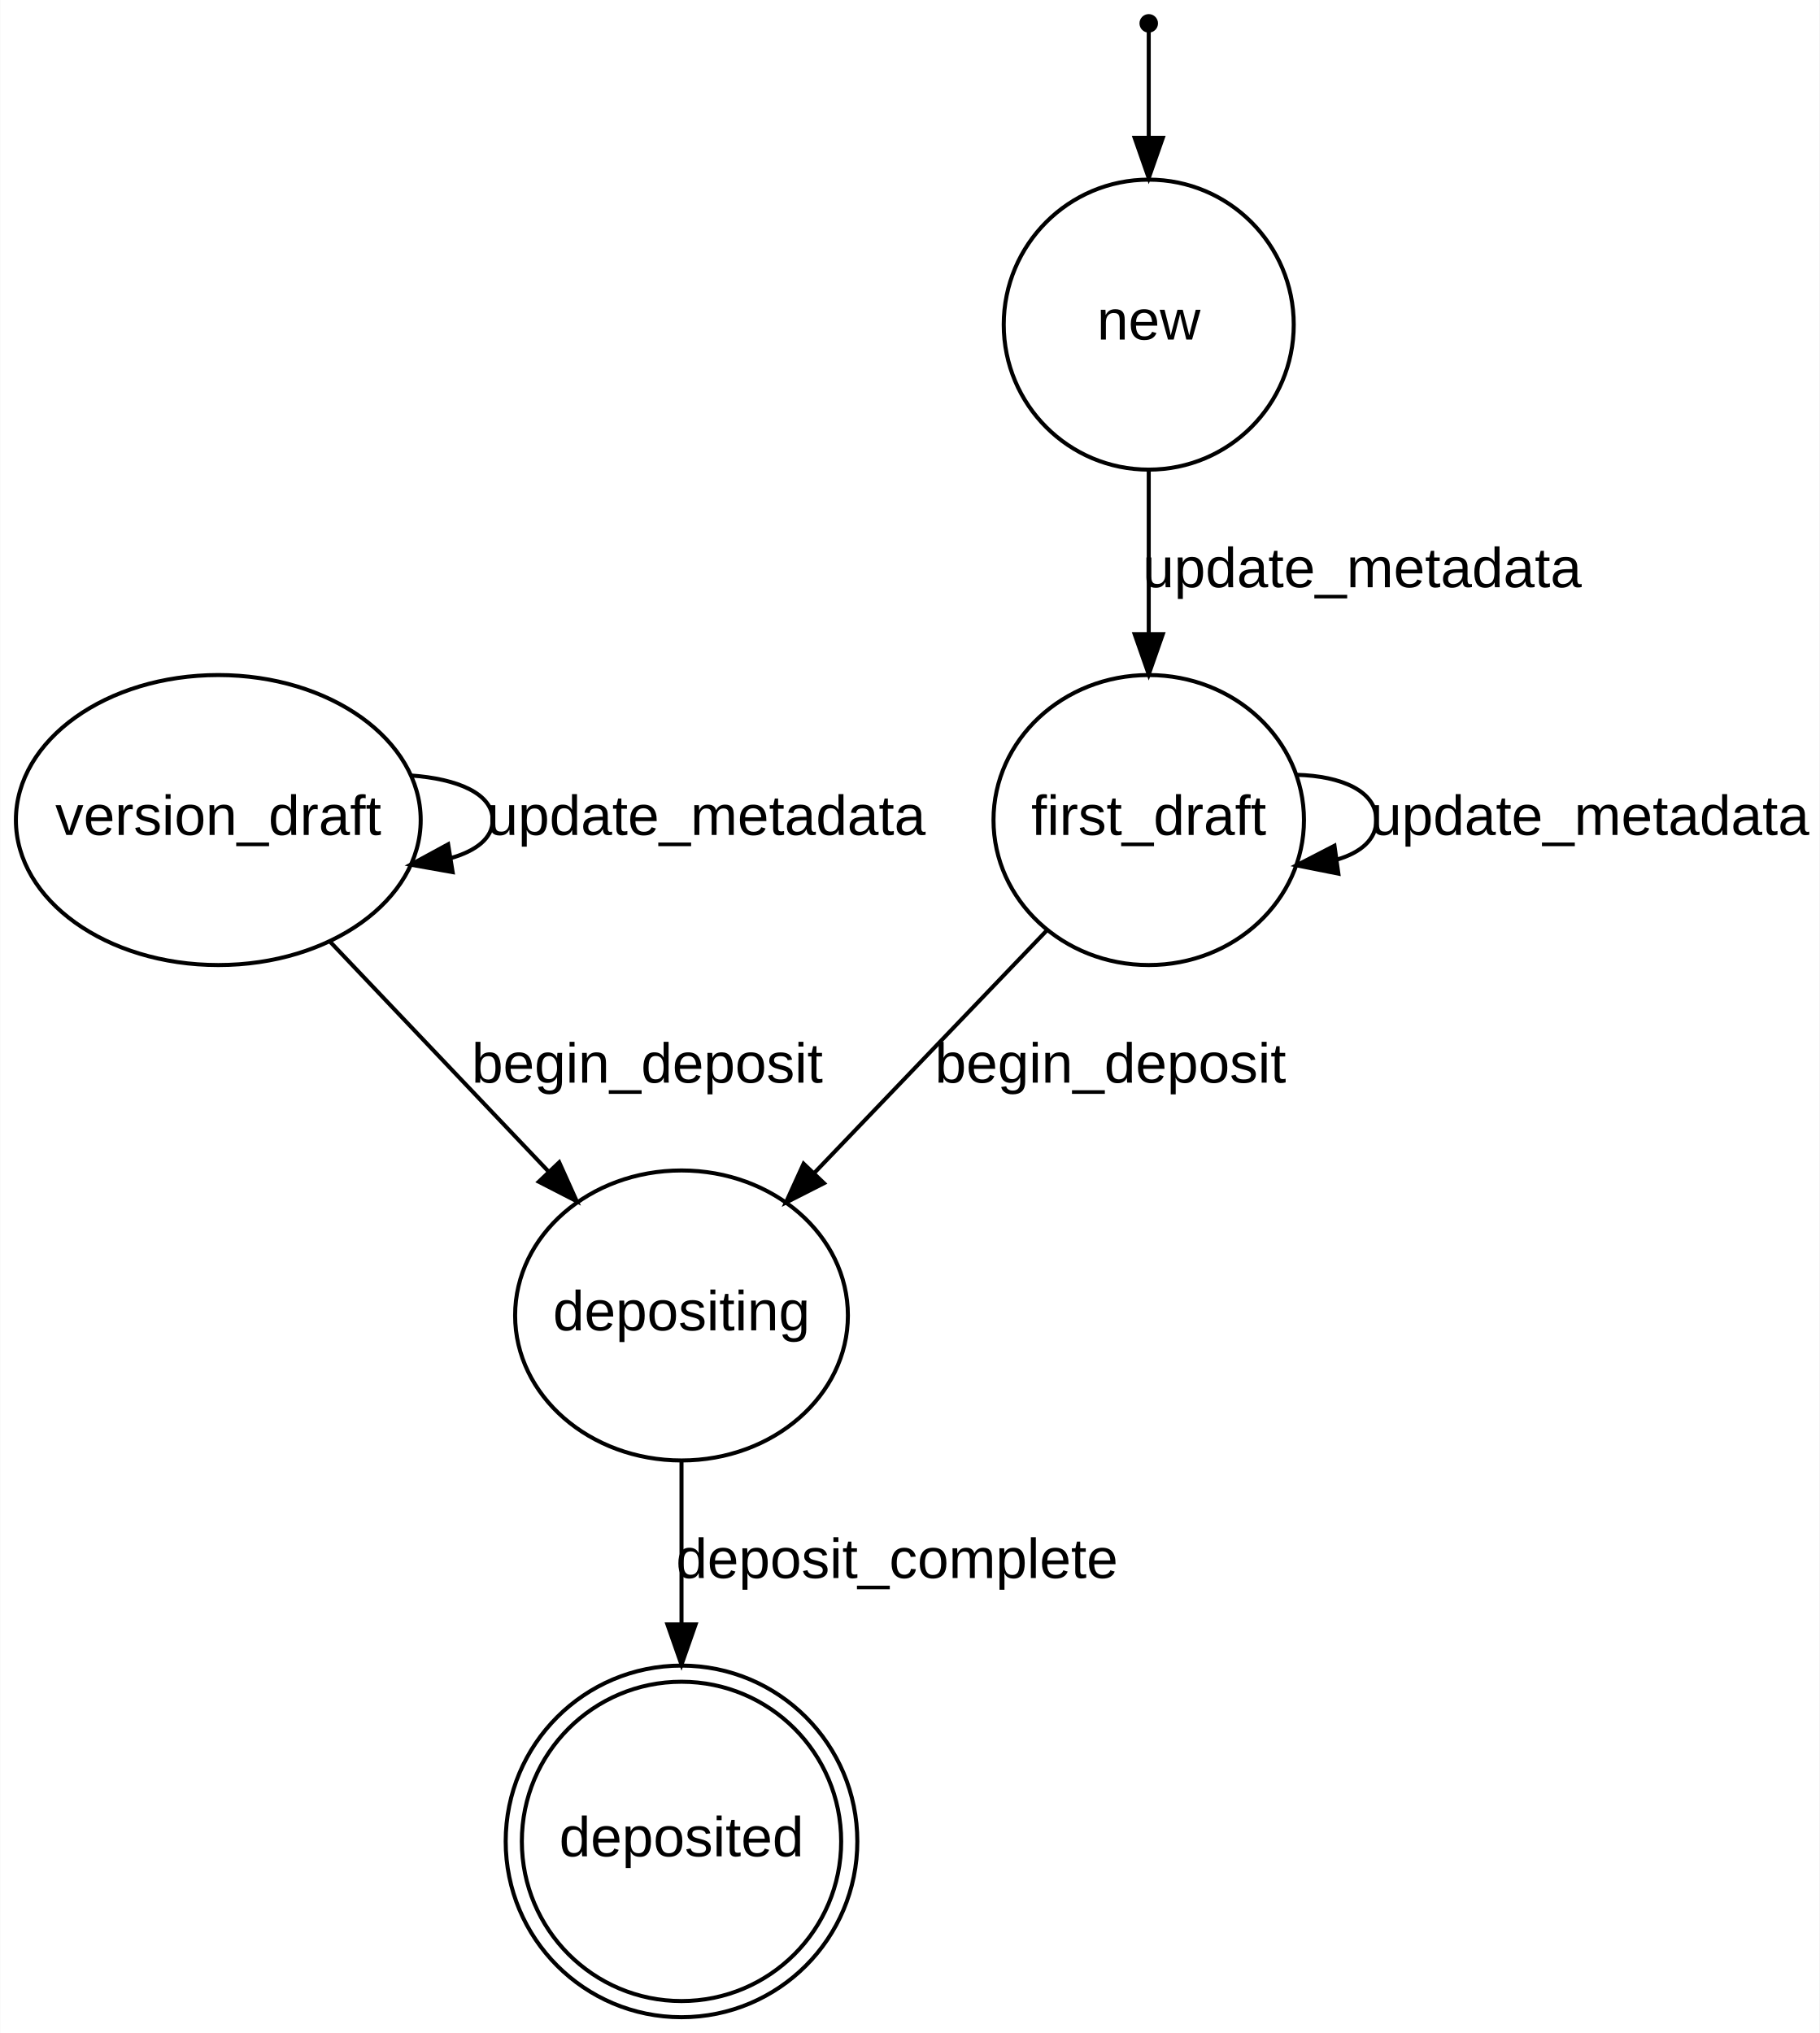
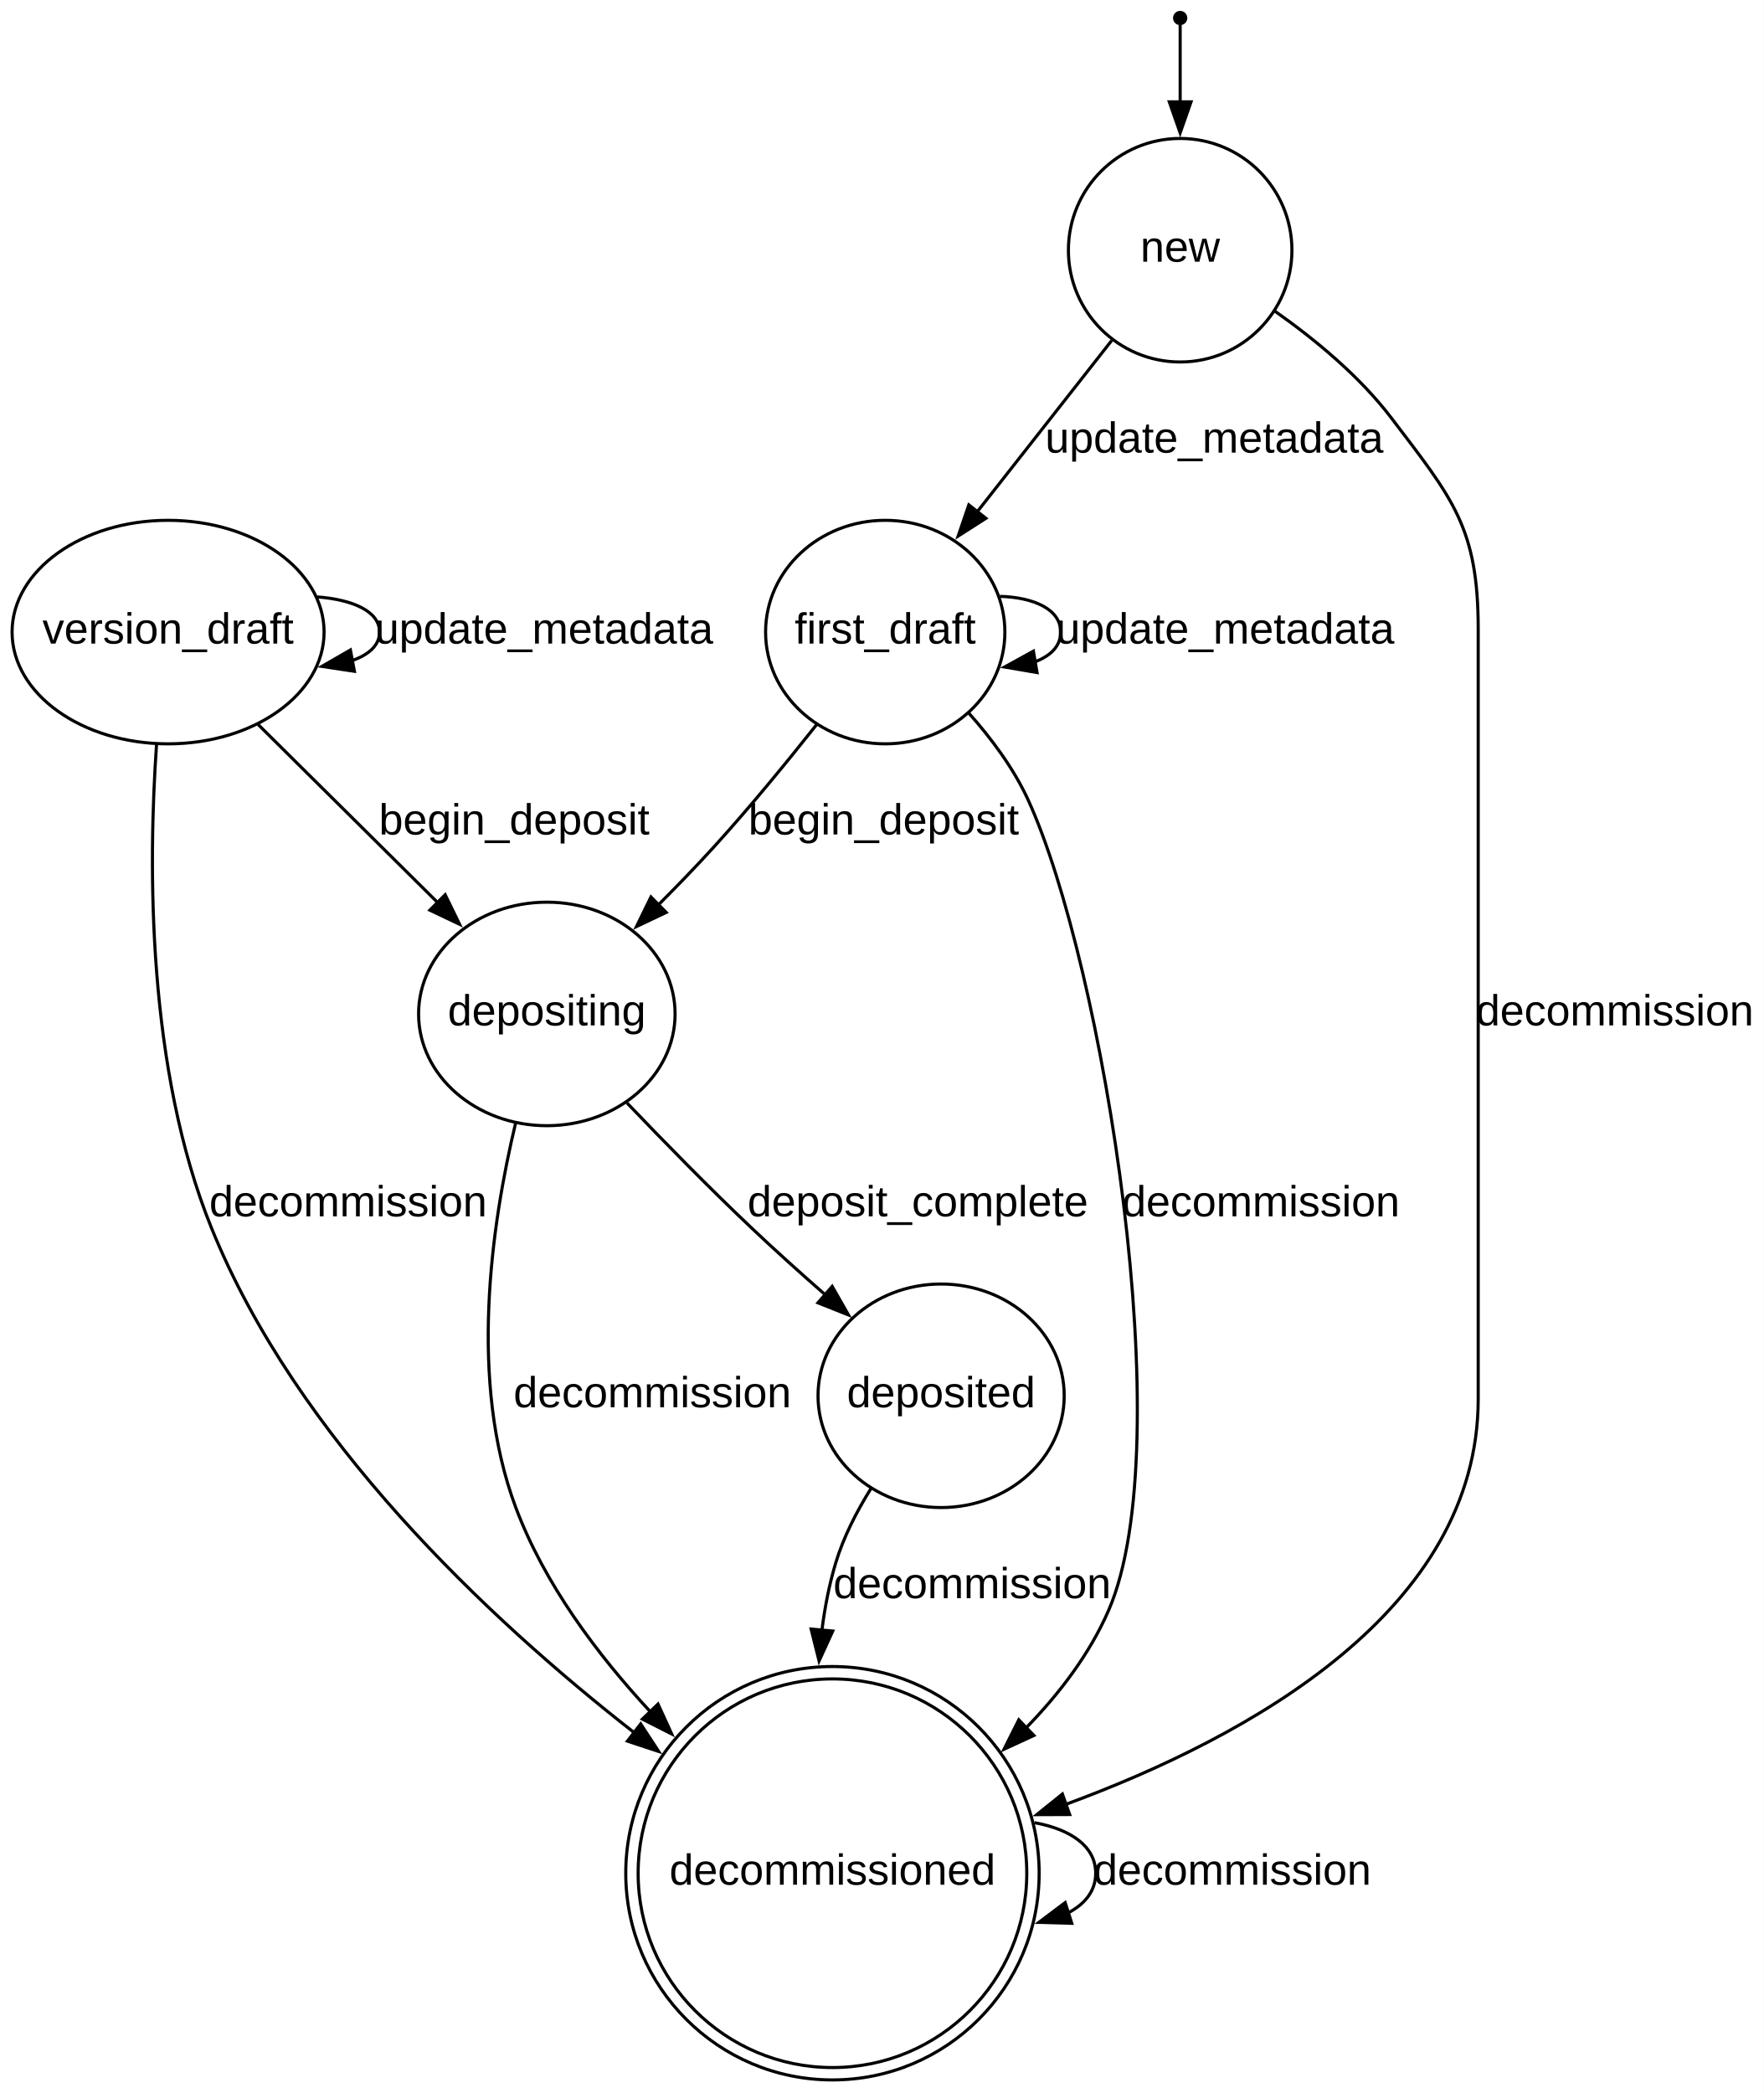
- <svg xmlns="http://www.w3.org/2000/svg" width="452pt" height="505pt" viewBox="0.00 0.00 451.64 504.75">
-   <g id="graph0" class="graph" transform="scale(1 1) rotate(0) translate(4 500.75)">
-     <polygon fill="white" stroke="transparent" points="-4,4 -4,-500.75 447.64,-500.75 447.64,4 -4,4" />
-     <g id="node1" class="node">
-       <ellipse fill="none" stroke="black" cx="281.13" cy="-420.15" rx="36" ry="36" />
-       <text text-anchor="middle" x="281.13" y="-416.45" font-family="Arial" font-size="14.00">new</text>
+ <svg xmlns="http://www.w3.org/2000/svg" height="674pt" viewBox="0 0 568.13 674.18" width="568pt">
+   <g transform="translate(4 670.18)">
+     <path d="m-4 4v-674.18h568.13v674.18z" fill="#fff" />
+     <ellipse cx="376.13" cy="-589.58" fill="none" rx="36" ry="36" stroke="#000" />
+     <text font-family="Arial" font-size="14" text-anchor="middle" x="376.13" y="-585.88">new</text>
+     <ellipse cx="281.13" cy="-466.58" fill="none" rx="38.54" ry="36" stroke="#000" />
+     <text font-family="Arial" font-size="14" text-anchor="middle" x="281.13" y="-462.88">first_draft</text>
+     <path d="m354.09-560.52c-12.88 16.41-29.31 37.34-43.32 55.18" fill="none" stroke="#000" />
+     <path d="m313.56-503.23-8.93 5.71 3.43-10.03z" stroke="#000" />
+     <text font-family="Arial" font-size="14" text-anchor="middle" x="387.13" y="-524.38">update_metadata</text>
+     <ellipse cx="264.13" cy="-66.79" fill="none" rx="62.59" ry="62.59" stroke="#000" />
+     <ellipse cx="264.13" cy="-66.79" fill="none" rx="66.58" ry="66.58" stroke="#000" />
+     <text font-family="Arial" font-size="14" text-anchor="middle" x="264.13" y="-63.09">decommissioned</text>
+     <path d="m406.5-570.05c12.95 9.1 27.39 21 37.63 34.47 19.77 26.03 28 35.32 28 68v248c0 68-73.44 108.78-133.05 130.68" fill="none" stroke="#000" />
+     <path d="m340.54-85.7-10.6.04 8.26-6.64z" stroke="#000" />
+     <text font-family="Arial" font-size="14" text-anchor="middle" x="516.13" y="-339.88">decommission</text>
+     <g stroke="#000">
+       <ellipse cx="376.13" cy="-664.38" rx="1.8" ry="1.8" />
+       <path d="m376.13-662.12v24.95" fill="none" />
+       <path d="m379.63-637.37-3.5 10-3.5-10z" />
+       <path d="m318.09-478.09c11 .35 19.55 4.18 19.55 11.51 0 4.58-3.34 7.8-8.53 9.65" fill="none" />
+       <path d="m330.03-453.54-10.45-1.79 9.28-5.11z" />
    </g>
-     <g id="node3" class="node">
-       <ellipse fill="none" stroke="black" cx="281.13" cy="-297.15" rx="38.54" ry="36" />
-       <text text-anchor="middle" x="281.13" y="-293.45" font-family="Arial" font-size="14.00">first_draft</text>
-     </g>
-     <g id="edge5" class="edge">
-       <path fill="none" stroke="black" d="M281.13,-383.82C281.13,-371.27 281.13,-356.97 281.13,-343.68" />
-       <polygon fill="black" stroke="black" points="284.63,-343.31 281.13,-333.31 277.63,-343.31 284.63,-343.31" />
-       <text text-anchor="middle" x="334.13" y="-354.95" font-family="Arial" font-size="14.00">update_metadata</text>
-     </g>
-     <g id="node2" class="node">
-       <ellipse fill="black" stroke="black" cx="281.13" cy="-494.95" rx="1.8" ry="1.8" />
-     </g>
-     <g id="edge1" class="edge">
-       <path fill="none" stroke="black" d="M281.13,-493.13C281.13,-490.12 281.13,-479.2 281.13,-466.74" />
-       <polygon fill="black" stroke="black" points="284.63,-466.53 281.13,-456.53 277.63,-466.53 284.63,-466.53" />
-     </g>
-     <g id="edge6" class="edge">
-       <path fill="none" stroke="black" d="M317.82,-308.38C328.95,-308.1 337.64,-304.35 337.64,-297.15 337.64,-292.3 333.72,-289.03 327.77,-287.31" />
-       <polygon fill="black" stroke="black" points="328.21,-283.84 317.82,-285.91 327.24,-290.77 328.21,-283.84" />
-       <text text-anchor="middle" x="390.64" y="-293.45" font-family="Arial" font-size="14.00">update_metadata</text>
-     </g>
-     <g id="node5" class="node">
-       <ellipse fill="none" stroke="black" cx="165.13" cy="-174.15" rx="41.31" ry="36" />
-       <text text-anchor="middle" x="165.13" y="-170.45" font-family="Arial" font-size="14.00">depositing</text>
-     </g>
-     <g id="edge2" class="edge">
-       <path fill="none" stroke="black" d="M255.96,-269.89C239.01,-252.22 216.5,-228.74 198.13,-209.57" />
-       <polygon fill="black" stroke="black" points="200.5,-206.99 191.05,-202.19 195.44,-211.83 200.5,-206.99" />
-       <text text-anchor="middle" x="271.63" y="-231.95" font-family="Arial" font-size="14.00">begin_deposit</text>
-     </g>
-     <g id="node4" class="node">
-       <ellipse fill="none" stroke="black" cx="50.13" cy="-297.15" rx="50.25" ry="36" />
-       <text text-anchor="middle" x="50.13" y="-293.45" font-family="Arial" font-size="14.00">version_draft</text>
-     </g>
-     <g id="edge7" class="edge">
-       <path fill="none" stroke="black" d="M97.88,-308.22C109.56,-307.4 118.25,-303.71 118.25,-297.15 118.25,-292.64 114.14,-289.48 107.78,-287.68" />
-       <polygon fill="black" stroke="black" points="108.31,-284.22 97.88,-286.07 107.19,-291.13 108.31,-284.22" />
-       <text text-anchor="middle" x="171.25" y="-293.45" font-family="Arial" font-size="14.00">update_metadata</text>
-     </g>
-     <g id="edge3" class="edge">
-       <path fill="none" stroke="black" d="M77.96,-266.86C94.25,-249.72 114.91,-227.98 132.03,-209.98" />
-       <polygon fill="black" stroke="black" points="134.77,-212.17 139.12,-202.51 129.69,-207.35 134.77,-212.17" />
-       <text text-anchor="middle" x="156.63" y="-231.95" font-family="Arial" font-size="14.00">begin_deposit</text>
-     </g>
-     <g id="node6" class="node">
-       <ellipse fill="none" stroke="black" cx="165.13" cy="-43.57" rx="39.64" ry="39.64" />
-       <ellipse fill="none" stroke="black" cx="165.13" cy="-43.57" rx="43.65" ry="43.65" />
-       <text text-anchor="middle" x="165.13" y="-39.87" font-family="Arial" font-size="14.00">deposited</text>
-     </g>
-     <g id="edge4" class="edge">
-       <path fill="none" stroke="black" d="M165.13,-138.01C165.13,-125.57 165.13,-111.28 165.13,-97.68" />
-       <polygon fill="black" stroke="black" points="168.63,-97.45 165.13,-87.45 161.63,-97.45 168.63,-97.45" />
-       <text text-anchor="middle" x="218.63" y="-108.95" font-family="Arial" font-size="14.00">deposit_complete</text>
-     </g>
+     <text font-family="Arial" font-size="14" text-anchor="middle" x="390.64" y="-462.88">update_metadata</text>
+     <ellipse cx="172.13" cy="-343.58" fill="none" rx="41.31" ry="36" stroke="#000" />
+     <text font-family="Arial" font-size="14" text-anchor="middle" x="172.13" y="-339.88">depositing</text>
+     <path d="m259.09-436.85c-9.79 12.35-21.63 26.79-32.96 39.27-5.78 6.36-12.13 12.93-18.38 19.18" fill="none" stroke="#000" />
+     <path d="m210.59-376.28-9.58 4.54 4.66-9.52z" stroke="#000" />
+     <text font-family="Arial" font-size="14" text-anchor="middle" x="280.63" y="-401.38">begin_deposit</text>
+     <path d="m308.06-440.47c7.3 8.2 14.44 17.81 19.07 27.89 24.3 52.98 49.11 207.49 26 261-6.1 14.11-15.87 26.94-26.74 38.09" fill="none" stroke="#000" />
+     <path d="m329.02-111.17-9.63 4.44 4.76-9.47z" stroke="#000" />
+     <text font-family="Arial" font-size="14" text-anchor="middle" x="402.13" y="-278.38">decommission</text>
+     <ellipse cx="50.13" cy="-466.58" fill="none" rx="50.25" ry="36" stroke="#000" />
+     <text font-family="Arial" font-size="14" text-anchor="middle" x="50.13" y="-462.88">version_draft</text>
+     <path d="m98.19-477.91c11.52.89 20.06 4.66 20.06 11.33 0 4.27-3.5 7.36-9.05 9.25" fill="none" stroke="#000" />
+     <path d="m110.15-453.94-10.47-1.59 9.18-5.29z" stroke="#000" />
+     <text font-family="Arial" font-size="14" text-anchor="middle" x="171.25" y="-462.88">update_metadata</text>
+     <path d="m79.04-436.9c17.35 17.21 39.55 39.22 57.92 57.44" fill="none" stroke="#000" />
+     <path d="m139.38-381.98 4.64 9.52-9.57-4.55z" stroke="#000" />
+     <text font-family="Arial" font-size="14" text-anchor="middle" x="161.63" y="-401.38">begin_deposit</text>
+     <path d="m46.41-430.32c-2.75 39.47-3.02 104.59 17.72 155.74 27.41 67.62 88.66 125.4 136.21 162.56" fill="none" stroke="#000" />
+     <path d="m202.35-114.89 5.8 8.87-10.06-3.32z" stroke="#000" />
+     <text font-family="Arial" font-size="14" text-anchor="middle" x="108.13" y="-278.38">decommission</text>
+     <ellipse cx="299.13" cy="-220.58" fill="none" rx="39.65" ry="36" stroke="#000" />
+     <text font-family="Arial" font-size="14" text-anchor="middle" x="299.13" y="-216.88">deposited</text>
+     <path d="m197.94-314.92c11.99 12.55 26.56 27.45 40.19 40.34 7.55 7.15 15.85 14.61 23.83 21.59" fill="none" stroke="#000" />
+     <path d="m264.04-255.82 5.25 9.2-9.84-3.91z" stroke="#000" />
+     <text font-family="Arial" font-size="14" text-anchor="middle" x="291.63" y="-278.38">deposit_complete</text>
+     <path d="m162.07-308.41c-7.86 32.84-15.15 83.3.06 123.83 9.18 24.48 26.08 47.2 43.52 65.96" fill="none" stroke="#000" />
+     <path d="m207.94-121.28 4.41 9.64-9.45-4.79z" stroke="#000" />
+     <text font-family="Arial" font-size="14" text-anchor="middle" x="206.13" y="-216.88">decommission</text>
+     <path d="m276.56-190.75c-4.67 7.47-8.93 15.79-11.43 24.17-2.07 6.93-3.49 14.26-4.41 21.66" fill="none" stroke="#000" />
+     <path d="m264.23-144.8-4.41 9.63-2.56-10.27z" stroke="#000" />
+     <text font-family="Arial" font-size="14" text-anchor="middle" x="309.13" y="-155.38">decommission</text>
+     <path d="m329.18-83.08c11.62 2.12 19.74 7.55 19.74 16.29 0 5.74-3.5 10.05-9.19 12.93" fill="none" stroke="#000" />
+     <path d="m341.22-50.66-10.6-.3 8.47-6.37z" stroke="#000" />
+     <text font-family="Arial" font-size="14" text-anchor="middle" x="392.92" y="-63.09">decommission</text>
  </g>
</svg>
